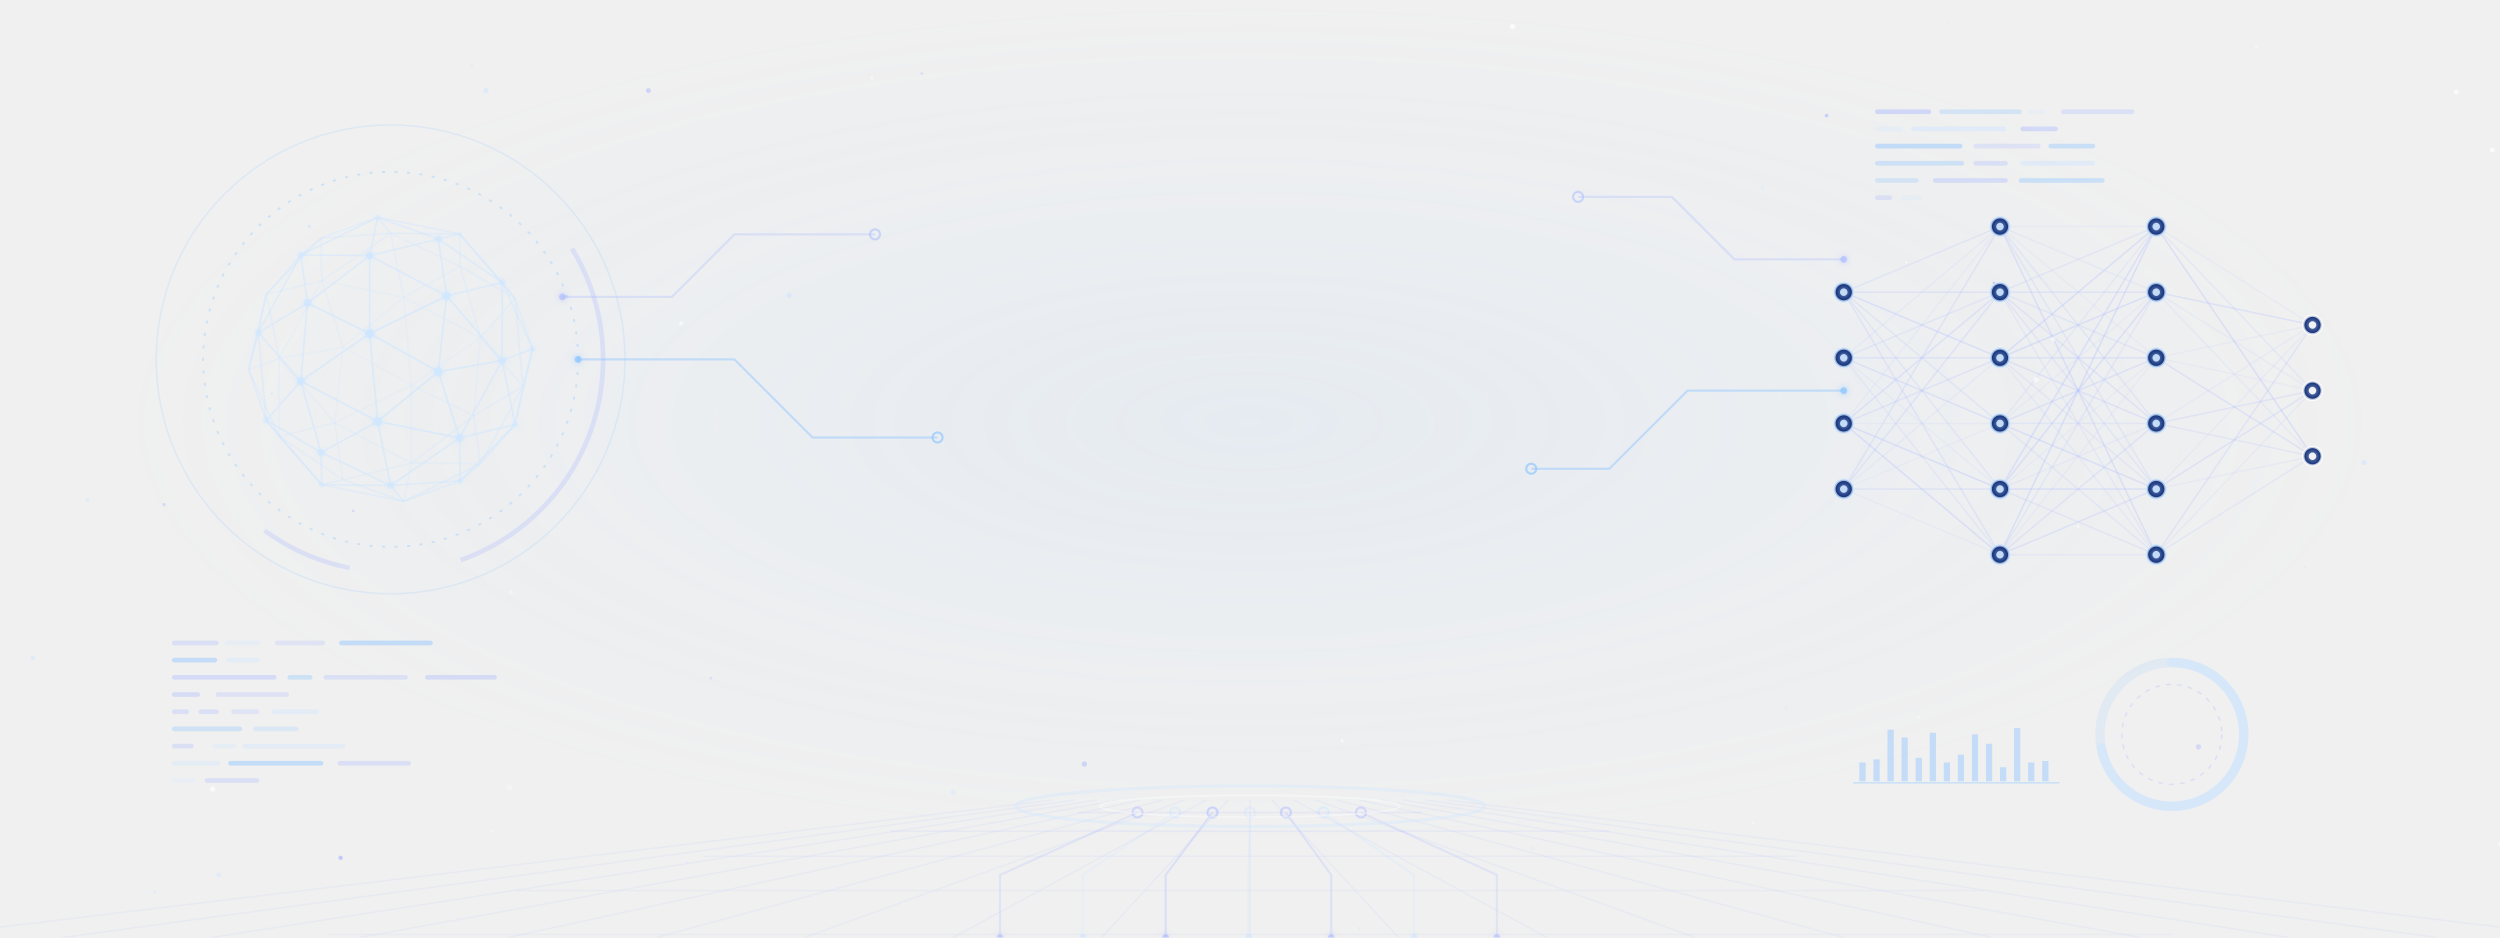
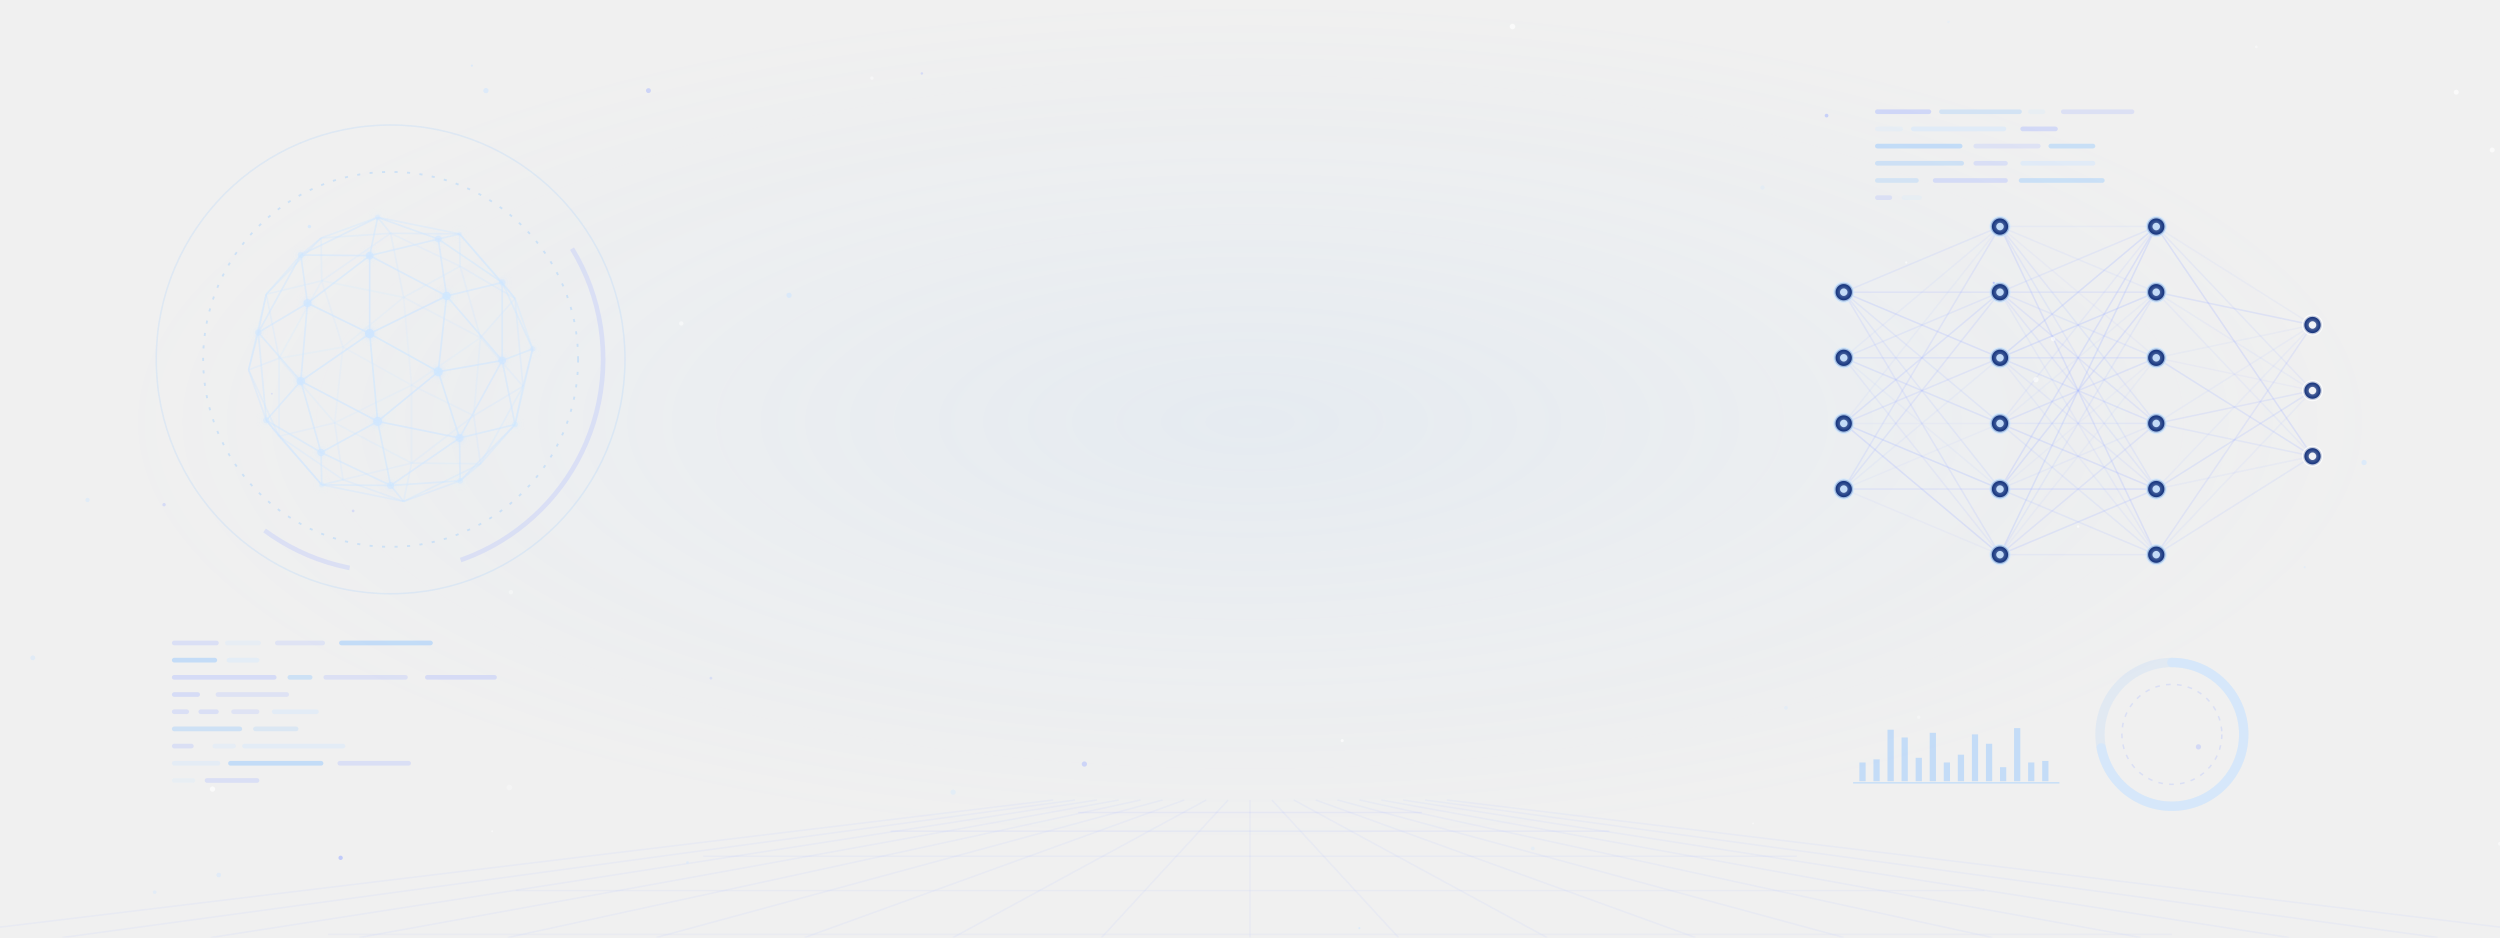
<svg xmlns="http://www.w3.org/2000/svg" viewBox="0 0 1600 600" preserveAspectRatio="xMidYMid slice">
  <defs>
    <filter id="glow" x="-200%" y="-200%" width="500%" height="500%">
      <feGaussianBlur stdDeviation="2.2" result="b" />
      <feMerge>
        <feMergeNode in="b" />
        <feMergeNode in="SourceGraphic" />
      </feMerge>
    </filter>
    <radialGradient id="halo" cx="50%" cy="45%" r="45%">
      <stop offset="0" stop-color="#8ec5ff" stop-opacity=".10" />
      <stop offset="1" stop-color="#8ec5ff" stop-opacity="0" />
    </radialGradient>
  </defs>
  <rect width="1600" height="600" fill="url(#halo)" />
  <line x1="219.5" y1="307.0" x2="258.3" y2="320.9" stroke="#cfe6ff" stroke-opacity="0.34" stroke-width="1.1" />
  <line x1="307.5" y1="216.1" x2="334.7" y2="247.2" stroke="#cfe6ff" stroke-opacity="0.28" stroke-width="1.1" />
  <line x1="205.5" y1="289.6" x2="241.7" y2="269.7" stroke="#cfe6ff" stroke-opacity="0.57" stroke-width="1.1" />
  <line x1="258.3" y1="320.9" x2="307.5" y2="296.8" stroke="#cfe6ff" stroke-opacity="0.36" stroke-width="1.1" />
  <line x1="294.5" y1="170.4" x2="307.5" y2="216.1" stroke="#cfe6ff" stroke-opacity="0.25" stroke-width="1.1" />
  <line x1="294.5" y1="307.7" x2="294.1" y2="280.3" stroke="#cfe6ff" stroke-opacity="0.51" stroke-width="1.1" />
  <line x1="294.1" y1="280.3" x2="329.6" y2="271.7" stroke="#cfe6ff" stroke-opacity="0.51" stroke-width="1.1" />
  <line x1="303.2" y1="266.0" x2="263.4" y2="246.5" stroke="#cfe6ff" stroke-opacity="0.22" stroke-width="1.1" />
  <line x1="219.5" y1="307.0" x2="178.6" y2="279.2" stroke="#cfe6ff" stroke-opacity="0.32" stroke-width="1.1" />
  <line x1="205.9" y1="310.3" x2="178.6" y2="279.2" stroke="#cfe6ff" stroke-opacity="0.38" stroke-width="1.1" />
  <line x1="236.6" y1="163.6" x2="241.7" y2="139.1" stroke="#cfe6ff" stroke-opacity="0.49" stroke-width="1.1" />
  <line x1="219.5" y1="307.0" x2="214.2" y2="270.6" stroke="#cfe6ff" stroke-opacity="0.27" stroke-width="1.1" />
  <line x1="241.7" y1="269.7" x2="294.1" y2="280.3" stroke="#cfe6ff" stroke-opacity="0.58" stroke-width="1.1" />
  <line x1="205.5" y1="289.6" x2="250.0" y2="310.7" stroke="#cfe6ff" stroke-opacity="0.53" stroke-width="1.1" />
  <line x1="159.1" y1="236.7" x2="170.4" y2="269.0" stroke="#cfe6ff" stroke-opacity="0.42" stroke-width="1.1" />
  <line x1="294.5" y1="307.7" x2="258.3" y2="320.9" stroke="#cfe6ff" stroke-opacity="0.42" stroke-width="1.1" />
  <line x1="294.1" y1="280.3" x2="250.0" y2="310.7" stroke="#cfe6ff" stroke-opacity="0.54" stroke-width="1.1" />
  <line x1="159.1" y1="236.7" x2="178.6" y2="229.3" stroke="#cfe6ff" stroke-opacity="0.32" stroke-width="1.1" />
  <line x1="303.2" y1="266.0" x2="334.7" y2="247.2" stroke="#cfe6ff" stroke-opacity="0.29" stroke-width="1.1" />
  <line x1="307.5" y1="296.8" x2="334.7" y2="247.2" stroke="#cfe6ff" stroke-opacity="0.33" stroke-width="1.1" />
  <line x1="192.5" y1="243.9" x2="170.4" y2="269.0" stroke="#cfe6ff" stroke-opacity="0.52" stroke-width="1.1" />
  <line x1="258.3" y1="190.3" x2="263.4" y2="246.5" stroke="#cfe6ff" stroke-opacity="0.19" stroke-width="1.1" />
  <line x1="280.5" y1="237.9" x2="241.7" y2="269.7" stroke="#cfe6ff" stroke-opacity="0.61" stroke-width="1.1" />
  <line x1="280.5" y1="153.0" x2="285.8" y2="189.4" stroke="#cfe6ff" stroke-opacity="0.54" stroke-width="1.1" />
  <line x1="280.5" y1="153.0" x2="294.1" y2="149.7" stroke="#cfe6ff" stroke-opacity="0.44" stroke-width="1.1" />
  <line x1="250.0" y1="310.7" x2="258.3" y2="320.9" stroke="#cfe6ff" stroke-opacity="0.45" stroke-width="1.1" />
  <line x1="205.5" y1="152.3" x2="192.5" y2="163.2" stroke="#cfe6ff" stroke-opacity="0.41" stroke-width="1.1" />
  <line x1="205.5" y1="152.3" x2="250.0" y2="149.3" stroke="#cfe6ff" stroke-opacity="0.33" stroke-width="1.1" />
  <line x1="192.5" y1="243.9" x2="236.6" y2="213.5" stroke="#cfe6ff" stroke-opacity="0.60" stroke-width="1.1" />
  <line x1="321.4" y1="230.7" x2="329.6" y2="271.7" stroke="#cfe6ff" stroke-opacity="0.50" stroke-width="1.1" />
  <line x1="280.5" y1="237.9" x2="285.8" y2="189.4" stroke="#cfe6ff" stroke-opacity="0.60" stroke-width="1.1" />
  <line x1="236.6" y1="213.5" x2="241.7" y2="269.7" stroke="#cfe6ff" stroke-opacity="0.62" stroke-width="1.1" />
  <line x1="214.2" y1="270.6" x2="263.4" y2="246.5" stroke="#cfe6ff" stroke-opacity="0.20" stroke-width="1.1" />
  <line x1="294.5" y1="307.7" x2="307.5" y2="296.8" stroke="#cfe6ff" stroke-opacity="0.40" stroke-width="1.1" />
  <line x1="219.5" y1="222.1" x2="178.6" y2="229.3" stroke="#cfe6ff" stroke-opacity="0.23" stroke-width="1.1" />
  <line x1="321.4" y1="230.7" x2="285.8" y2="189.4" stroke="#cfe6ff" stroke-opacity="0.57" stroke-width="1.1" />
  <line x1="165.3" y1="212.8" x2="192.5" y2="163.2" stroke="#cfe6ff" stroke-opacity="0.48" stroke-width="1.1" />
  <line x1="219.5" y1="222.1" x2="258.3" y2="190.3" stroke="#cfe6ff" stroke-opacity="0.20" stroke-width="1.1" />
  <line x1="178.6" y1="279.2" x2="170.4" y2="269.0" stroke="#cfe6ff" stroke-opacity="0.40" stroke-width="1.1" />
  <line x1="178.6" y1="279.2" x2="178.6" y2="229.3" stroke="#cfe6ff" stroke-opacity="0.30" stroke-width="1.1" />
  <line x1="159.1" y1="236.7" x2="170.4" y2="188.3" stroke="#cfe6ff" stroke-opacity="0.37" stroke-width="1.1" />
  <line x1="294.5" y1="307.7" x2="329.6" y2="271.7" stroke="#cfe6ff" stroke-opacity="0.45" stroke-width="1.1" />
  <line x1="236.6" y1="163.6" x2="285.8" y2="189.4" stroke="#cfe6ff" stroke-opacity="0.57" stroke-width="1.1" />
  <line x1="285.8" y1="189.4" x2="321.4" y2="180.8" stroke="#cfe6ff" stroke-opacity="0.53" stroke-width="1.1" />
  <line x1="329.6" y1="191.0" x2="334.7" y2="247.2" stroke="#cfe6ff" stroke-opacity="0.34" stroke-width="1.1" />
  <line x1="170.4" y1="269.0" x2="165.3" y2="212.8" stroke="#cfe6ff" stroke-opacity="0.47" stroke-width="1.1" />
  <line x1="263.4" y1="296.4" x2="263.4" y2="246.5" stroke="#cfe6ff" stroke-opacity="0.22" stroke-width="1.1" />
  <line x1="159.1" y1="236.7" x2="178.6" y2="279.2" stroke="#cfe6ff" stroke-opacity="0.35" stroke-width="1.1" />
  <line x1="294.5" y1="307.7" x2="250.0" y2="310.7" stroke="#cfe6ff" stroke-opacity="0.48" stroke-width="1.1" />
  <line x1="205.5" y1="289.6" x2="205.9" y2="310.3" stroke="#cfe6ff" stroke-opacity="0.48" stroke-width="1.1" />
  <line x1="250.0" y1="149.3" x2="258.3" y2="190.3" stroke="#cfe6ff" stroke-opacity="0.25" stroke-width="1.1" />
  <line x1="307.5" y1="296.8" x2="263.4" y2="296.4" stroke="#cfe6ff" stroke-opacity="0.30" stroke-width="1.1" />
  <line x1="303.2" y1="266.0" x2="263.4" y2="296.4" stroke="#cfe6ff" stroke-opacity="0.25" stroke-width="1.1" />
  <line x1="192.5" y1="163.2" x2="241.7" y2="139.1" stroke="#cfe6ff" stroke-opacity="0.45" stroke-width="1.1" />
  <line x1="196.8" y1="194.0" x2="192.5" y2="163.2" stroke="#cfe6ff" stroke-opacity="0.52" stroke-width="1.1" />
  <line x1="303.2" y1="266.0" x2="307.5" y2="216.1" stroke="#cfe6ff" stroke-opacity="0.24" stroke-width="1.1" />
  <line x1="329.6" y1="191.0" x2="294.1" y2="149.7" stroke="#cfe6ff" stroke-opacity="0.36" stroke-width="1.1" />
  <line x1="170.4" y1="188.3" x2="192.5" y2="163.2" stroke="#cfe6ff" stroke-opacity="0.41" stroke-width="1.1" />
  <line x1="241.7" y1="269.7" x2="250.0" y2="310.7" stroke="#cfe6ff" stroke-opacity="0.56" stroke-width="1.1" />
  <line x1="280.5" y1="237.9" x2="236.6" y2="213.5" stroke="#cfe6ff" stroke-opacity="0.62" stroke-width="1.1" />
  <line x1="280.5" y1="153.0" x2="236.6" y2="163.6" stroke="#cfe6ff" stroke-opacity="0.53" stroke-width="1.1" />
  <line x1="258.3" y1="320.9" x2="205.9" y2="310.3" stroke="#cfe6ff" stroke-opacity="0.40" stroke-width="1.1" />
  <line x1="280.5" y1="153.0" x2="321.4" y2="180.8" stroke="#cfe6ff" stroke-opacity="0.49" stroke-width="1.1" />
  <line x1="159.1" y1="236.7" x2="165.3" y2="212.8" stroke="#cfe6ff" stroke-opacity="0.43" stroke-width="1.1" />
  <line x1="340.9" y1="223.3" x2="329.6" y2="271.7" stroke="#cfe6ff" stroke-opacity="0.44" stroke-width="1.1" />
  <line x1="205.5" y1="289.6" x2="170.4" y2="269.0" stroke="#cfe6ff" stroke-opacity="0.50" stroke-width="1.1" />
  <line x1="340.9" y1="223.3" x2="329.6" y2="191.0" stroke="#cfe6ff" stroke-opacity="0.39" stroke-width="1.1" />
  <line x1="205.5" y1="152.3" x2="170.4" y2="188.3" stroke="#cfe6ff" stroke-opacity="0.36" stroke-width="1.1" />
  <line x1="340.9" y1="223.3" x2="334.7" y2="247.2" stroke="#cfe6ff" stroke-opacity="0.38" stroke-width="1.1" />
  <line x1="205.5" y1="152.3" x2="241.7" y2="139.1" stroke="#cfe6ff" stroke-opacity="0.39" stroke-width="1.1" />
  <line x1="170.4" y1="188.3" x2="178.6" y2="229.3" stroke="#cfe6ff" stroke-opacity="0.31" stroke-width="1.1" />
  <line x1="192.5" y1="243.9" x2="165.3" y2="212.8" stroke="#cfe6ff" stroke-opacity="0.53" stroke-width="1.1" />
  <line x1="258.3" y1="190.3" x2="307.5" y2="216.1" stroke="#cfe6ff" stroke-opacity="0.22" stroke-width="1.1" />
  <line x1="178.6" y1="229.3" x2="205.9" y2="179.7" stroke="#cfe6ff" stroke-opacity="0.26" stroke-width="1.1" />
  <line x1="329.6" y1="271.7" x2="307.5" y2="296.8" stroke="#cfe6ff" stroke-opacity="0.40" stroke-width="1.1" />
  <line x1="280.5" y1="153.0" x2="241.7" y2="139.1" stroke="#cfe6ff" stroke-opacity="0.47" stroke-width="1.1" />
  <line x1="294.1" y1="149.7" x2="250.0" y2="149.3" stroke="#cfe6ff" stroke-opacity="0.34" stroke-width="1.1" />
  <line x1="196.8" y1="194.0" x2="236.6" y2="213.5" stroke="#cfe6ff" stroke-opacity="0.59" stroke-width="1.1" />
  <line x1="214.2" y1="270.6" x2="178.6" y2="229.3" stroke="#cfe6ff" stroke-opacity="0.24" stroke-width="1.1" />
  <line x1="236.6" y1="213.5" x2="285.8" y2="189.4" stroke="#cfe6ff" stroke-opacity="0.61" stroke-width="1.1" />
  <line x1="294.1" y1="280.3" x2="321.4" y2="230.7" stroke="#cfe6ff" stroke-opacity="0.55" stroke-width="1.1" />
  <line x1="205.5" y1="152.3" x2="205.9" y2="179.7" stroke="#cfe6ff" stroke-opacity="0.30" stroke-width="1.1" />
  <line x1="219.5" y1="307.0" x2="205.9" y2="310.3" stroke="#cfe6ff" stroke-opacity="0.37" stroke-width="1.1" />
  <line x1="192.5" y1="243.9" x2="241.7" y2="269.7" stroke="#cfe6ff" stroke-opacity="0.59" stroke-width="1.1" />
  <line x1="219.5" y1="222.1" x2="214.2" y2="270.6" stroke="#cfe6ff" stroke-opacity="0.21" stroke-width="1.1" />
  <line x1="165.3" y1="212.8" x2="170.4" y2="188.3" stroke="#cfe6ff" stroke-opacity="0.42" stroke-width="1.1" />
  <line x1="219.5" y1="222.1" x2="205.9" y2="179.7" stroke="#cfe6ff" stroke-opacity="0.22" stroke-width="1.1" />
  <line x1="294.5" y1="170.4" x2="329.6" y2="191.0" stroke="#cfe6ff" stroke-opacity="0.31" stroke-width="1.1" />
  <line x1="258.3" y1="320.9" x2="263.4" y2="296.4" stroke="#cfe6ff" stroke-opacity="0.32" stroke-width="1.1" />
  <line x1="178.6" y1="279.2" x2="214.2" y2="270.6" stroke="#cfe6ff" stroke-opacity="0.28" stroke-width="1.1" />
  <line x1="214.2" y1="270.6" x2="263.4" y2="296.4" stroke="#cfe6ff" stroke-opacity="0.24" stroke-width="1.1" />
  <line x1="196.8" y1="194.0" x2="236.6" y2="163.6" stroke="#cfe6ff" stroke-opacity="0.56" stroke-width="1.1" />
  <line x1="236.6" y1="163.6" x2="192.5" y2="163.2" stroke="#cfe6ff" stroke-opacity="0.51" stroke-width="1.1" />
  <line x1="329.6" y1="191.0" x2="307.5" y2="216.1" stroke="#cfe6ff" stroke-opacity="0.29" stroke-width="1.1" />
  <line x1="205.9" y1="310.3" x2="170.4" y2="269.0" stroke="#cfe6ff" stroke-opacity="0.45" stroke-width="1.1" />
  <line x1="241.7" y1="139.1" x2="250.0" y2="149.3" stroke="#cfe6ff" stroke-opacity="0.36" stroke-width="1.1" />
  <line x1="219.5" y1="222.1" x2="263.4" y2="246.5" stroke="#cfe6ff" stroke-opacity="0.19" stroke-width="1.1" />
  <line x1="280.5" y1="237.9" x2="321.4" y2="230.7" stroke="#cfe6ff" stroke-opacity="0.58" stroke-width="1.1" />
  <line x1="250.0" y1="149.3" x2="205.9" y2="179.7" stroke="#cfe6ff" stroke-opacity="0.27" stroke-width="1.1" />
  <line x1="294.5" y1="170.4" x2="294.1" y2="149.7" stroke="#cfe6ff" stroke-opacity="0.33" stroke-width="1.1" />
  <line x1="303.2" y1="266.0" x2="307.5" y2="296.8" stroke="#cfe6ff" stroke-opacity="0.29" stroke-width="1.1" />
  <line x1="329.6" y1="191.0" x2="321.4" y2="180.8" stroke="#cfe6ff" stroke-opacity="0.41" stroke-width="1.1" />
  <line x1="219.5" y1="307.0" x2="263.4" y2="296.4" stroke="#cfe6ff" stroke-opacity="0.28" stroke-width="1.1" />
  <line x1="280.5" y1="237.9" x2="294.1" y2="280.3" stroke="#cfe6ff" stroke-opacity="0.59" stroke-width="1.1" />
  <line x1="340.9" y1="223.3" x2="321.4" y2="230.7" stroke="#cfe6ff" stroke-opacity="0.49" stroke-width="1.1" />
  <line x1="294.5" y1="170.4" x2="250.0" y2="149.3" stroke="#cfe6ff" stroke-opacity="0.28" stroke-width="1.1" />
  <line x1="205.9" y1="179.7" x2="258.3" y2="190.3" stroke="#cfe6ff" stroke-opacity="0.23" stroke-width="1.1" />
  <line x1="250.0" y1="310.7" x2="205.9" y2="310.3" stroke="#cfe6ff" stroke-opacity="0.47" stroke-width="1.1" />
  <line x1="321.4" y1="180.8" x2="294.1" y2="149.7" stroke="#cfe6ff" stroke-opacity="0.43" stroke-width="1.1" />
  <line x1="170.4" y1="188.3" x2="205.9" y2="179.7" stroke="#cfe6ff" stroke-opacity="0.30" stroke-width="1.1" />
  <line x1="263.4" y1="246.5" x2="307.5" y2="216.1" stroke="#cfe6ff" stroke-opacity="0.21" stroke-width="1.1" />
  <line x1="294.1" y1="149.7" x2="241.7" y2="139.1" stroke="#cfe6ff" stroke-opacity="0.41" stroke-width="1.1" />
  <line x1="321.4" y1="230.7" x2="321.4" y2="180.8" stroke="#cfe6ff" stroke-opacity="0.51" stroke-width="1.1" />
  <line x1="205.5" y1="289.6" x2="192.5" y2="243.9" stroke="#cfe6ff" stroke-opacity="0.56" stroke-width="1.1" />
  <line x1="196.8" y1="194.0" x2="192.5" y2="243.9" stroke="#cfe6ff" stroke-opacity="0.57" stroke-width="1.1" />
  <line x1="329.6" y1="271.7" x2="334.7" y2="247.2" stroke="#cfe6ff" stroke-opacity="0.39" stroke-width="1.1" />
  <line x1="196.8" y1="194.0" x2="165.3" y2="212.8" stroke="#cfe6ff" stroke-opacity="0.52" stroke-width="1.1" />
  <line x1="294.5" y1="170.4" x2="258.3" y2="190.3" stroke="#cfe6ff" stroke-opacity="0.24" stroke-width="1.1" />
  <line x1="340.9" y1="223.3" x2="321.4" y2="180.8" stroke="#cfe6ff" stroke-opacity="0.46" stroke-width="1.1" />
  <line x1="236.6" y1="213.5" x2="236.6" y2="163.6" stroke="#cfe6ff" stroke-opacity="0.59" stroke-width="1.1" />
  <circle cx="205.5" cy="289.6" r="2.4" fill="#cfe6ff" fill-opacity="0.64" filter="url(#glow)" />
  <circle cx="294.5" cy="307.7" r="1.9" fill="#cfe6ff" fill-opacity="0.46" filter="url(#glow)" />
  <circle cx="280.5" cy="153.0" r="2.2" fill="#cfe6ff" fill-opacity="0.57" filter="url(#glow)" />
  <circle cx="280.5" cy="237.9" r="2.9" fill="#cfe6ff" fill-opacity="0.82" filter="url(#glow)" />
  <circle cx="340.9" cy="223.3" r="1.8" fill="#cfe6ff" fill-opacity="0.42" filter="url(#glow)" />
  <circle cx="196.8" cy="194.0" r="2.6" fill="#cfe6ff" fill-opacity="0.71" filter="url(#glow)" />
  <circle cx="192.5" cy="243.9" r="2.7" fill="#cfe6ff" fill-opacity="0.73" filter="url(#glow)" />
  <circle cx="236.6" cy="213.5" r="3.0" fill="#cfe6ff" fill-opacity="0.84" filter="url(#glow)" />
  <circle cx="241.7" cy="269.7" r="2.9" fill="#cfe6ff" fill-opacity="0.80" filter="url(#glow)" />
  <circle cx="294.1" cy="280.3" r="2.6" fill="#cfe6ff" fill-opacity="0.69" filter="url(#glow)" />
  <circle cx="250.0" cy="310.7" r="2.3" fill="#cfe6ff" fill-opacity="0.59" filter="url(#glow)" />
  <circle cx="205.9" cy="310.3" r="1.7" fill="#cfe6ff" fill-opacity="0.39" filter="url(#glow)" />
  <circle cx="170.4" cy="269.0" r="2.0" fill="#cfe6ff" fill-opacity="0.48" filter="url(#glow)" />
  <circle cx="165.3" cy="212.8" r="2.1" fill="#cfe6ff" fill-opacity="0.52" filter="url(#glow)" />
  <circle cx="321.4" cy="230.7" r="2.5" fill="#cfe6ff" fill-opacity="0.67" filter="url(#glow)" />
  <circle cx="329.6" cy="271.7" r="1.9" fill="#cfe6ff" fill-opacity="0.46" filter="url(#glow)" />
  <circle cx="236.6" cy="163.6" r="2.5" fill="#cfe6ff" fill-opacity="0.69" filter="url(#glow)" />
  <circle cx="285.8" cy="189.4" r="2.7" fill="#cfe6ff" fill-opacity="0.75" filter="url(#glow)" />
  <circle cx="192.5" cy="163.2" r="2.0" fill="#cfe6ff" fill-opacity="0.49" filter="url(#glow)" />
  <circle cx="321.4" cy="180.8" r="2.1" fill="#cfe6ff" fill-opacity="0.52" filter="url(#glow)" />
  <circle cx="294.1" cy="149.7" r="1.5" fill="#cfe6ff" fill-opacity="0.31" filter="url(#glow)" />
  <circle cx="241.7" cy="139.1" r="1.8" fill="#cfe6ff" fill-opacity="0.41" filter="url(#glow)" />
  <circle cx="250" cy="230" r="120" fill="none" stroke="#8ec5ff" stroke-opacity=".35" stroke-width="1.2" stroke-dasharray="2 6" />
  <circle cx="250" cy="230" r="136" fill="none" stroke="#a9b8ff" stroke-opacity=".28" stroke-width="3" stroke-dasharray="168 72 60 480" />
  <circle cx="250" cy="230" r="150" fill="none" stroke="#8ec5ff" stroke-opacity=".18" stroke-width="1" />
  <line x1="1180" y1="187" x2="1280" y2="145" stroke="#a9b8ff" stroke-opacity="0.18" stroke-width="1" />
  <line x1="1180" y1="187" x2="1280" y2="187" stroke="#a9b8ff" stroke-opacity="0.20" stroke-width="1" />
  <line x1="1180" y1="187" x2="1280" y2="229" stroke="#a9b8ff" stroke-opacity="0.28" stroke-width="1" />
  <line x1="1180" y1="187" x2="1280" y2="271" stroke="#a9b8ff" stroke-opacity="0.18" stroke-width="1" />
  <line x1="1180" y1="187" x2="1280" y2="313" stroke="#a9b8ff" stroke-opacity="0.19" stroke-width="1" />
  <line x1="1180" y1="187" x2="1280" y2="355" stroke="#a9b8ff" stroke-opacity="0.21" stroke-width="1" />
  <line x1="1180" y1="229" x2="1280" y2="145" stroke="#a9b8ff" stroke-opacity="0.12" stroke-width="1" />
  <line x1="1180" y1="229" x2="1280" y2="187" stroke="#a9b8ff" stroke-opacity="0.19" stroke-width="1" />
  <line x1="1180" y1="229" x2="1280" y2="229" stroke="#a9b8ff" stroke-opacity="0.22" stroke-width="1" />
  <line x1="1180" y1="229" x2="1280" y2="271" stroke="#a9b8ff" stroke-opacity="0.25" stroke-width="1" />
  <line x1="1180" y1="229" x2="1280" y2="313" stroke="#a9b8ff" stroke-opacity="0.10" stroke-width="1" />
  <line x1="1180" y1="229" x2="1280" y2="355" stroke="#a9b8ff" stroke-opacity="0.15" stroke-width="1" />
  <line x1="1180" y1="271" x2="1280" y2="145" stroke="#a9b8ff" stroke-opacity="0.10" stroke-width="1" />
  <line x1="1180" y1="271" x2="1280" y2="187" stroke="#a9b8ff" stroke-opacity="0.26" stroke-width="1" />
  <line x1="1180" y1="271" x2="1280" y2="229" stroke="#a9b8ff" stroke-opacity="0.23" stroke-width="1" />
  <line x1="1180" y1="271" x2="1280" y2="271" stroke="#a9b8ff" stroke-opacity="0.09" stroke-width="1" />
  <line x1="1180" y1="271" x2="1280" y2="313" stroke="#a9b8ff" stroke-opacity="0.30" stroke-width="1" />
  <line x1="1180" y1="271" x2="1280" y2="355" stroke="#a9b8ff" stroke-opacity="0.29" stroke-width="1" />
  <line x1="1180" y1="313" x2="1280" y2="145" stroke="#a9b8ff" stroke-opacity="0.22" stroke-width="1" />
  <line x1="1180" y1="313" x2="1280" y2="187" stroke="#a9b8ff" stroke-opacity="0.22" stroke-width="1" />
  <line x1="1180" y1="313" x2="1280" y2="229" stroke="#a9b8ff" stroke-opacity="0.11" stroke-width="1" />
  <line x1="1180" y1="313" x2="1280" y2="271" stroke="#a9b8ff" stroke-opacity="0.08" stroke-width="1" />
  <line x1="1180" y1="313" x2="1280" y2="313" stroke="#a9b8ff" stroke-opacity="0.20" stroke-width="1" />
  <line x1="1180" y1="313" x2="1280" y2="355" stroke="#a9b8ff" stroke-opacity="0.09" stroke-width="1" />
  <line x1="1280" y1="145" x2="1380" y2="145" stroke="#a9b8ff" stroke-opacity="0.12" stroke-width="1" />
  <line x1="1280" y1="145" x2="1380" y2="187" stroke="#a9b8ff" stroke-opacity="0.13" stroke-width="1" />
  <line x1="1280" y1="145" x2="1380" y2="229" stroke="#a9b8ff" stroke-opacity="0.09" stroke-width="1" />
  <line x1="1280" y1="145" x2="1380" y2="271" stroke="#a9b8ff" stroke-opacity="0.18" stroke-width="1" />
  <line x1="1280" y1="145" x2="1380" y2="313" stroke="#a9b8ff" stroke-opacity="0.18" stroke-width="1" />
  <line x1="1280" y1="145" x2="1380" y2="355" stroke="#a9b8ff" stroke-opacity="0.27" stroke-width="1" />
  <line x1="1280" y1="187" x2="1380" y2="145" stroke="#a9b8ff" stroke-opacity="0.19" stroke-width="1" />
  <line x1="1280" y1="187" x2="1380" y2="187" stroke="#a9b8ff" stroke-opacity="0.22" stroke-width="1" />
  <line x1="1280" y1="187" x2="1380" y2="229" stroke="#a9b8ff" stroke-opacity="0.19" stroke-width="1" />
  <line x1="1280" y1="187" x2="1380" y2="271" stroke="#a9b8ff" stroke-opacity="0.23" stroke-width="1" />
  <line x1="1280" y1="187" x2="1380" y2="313" stroke="#a9b8ff" stroke-opacity="0.18" stroke-width="1" />
  <line x1="1280" y1="187" x2="1380" y2="355" stroke="#a9b8ff" stroke-opacity="0.14" stroke-width="1" />
  <line x1="1280" y1="229" x2="1380" y2="145" stroke="#a9b8ff" stroke-opacity="0.30" stroke-width="1" />
  <line x1="1280" y1="229" x2="1380" y2="187" stroke="#a9b8ff" stroke-opacity="0.30" stroke-width="1" />
  <line x1="1280" y1="229" x2="1380" y2="229" stroke="#a9b8ff" stroke-opacity="0.26" stroke-width="1" />
  <line x1="1280" y1="229" x2="1380" y2="271" stroke="#a9b8ff" stroke-opacity="0.24" stroke-width="1" />
  <line x1="1280" y1="229" x2="1380" y2="313" stroke="#a9b8ff" stroke-opacity="0.15" stroke-width="1" />
  <line x1="1280" y1="229" x2="1380" y2="355" stroke="#a9b8ff" stroke-opacity="0.13" stroke-width="1" />
  <line x1="1280" y1="271" x2="1380" y2="145" stroke="#a9b8ff" stroke-opacity="0.14" stroke-width="1" />
  <line x1="1280" y1="271" x2="1380" y2="187" stroke="#a9b8ff" stroke-opacity="0.10" stroke-width="1" />
  <line x1="1280" y1="271" x2="1380" y2="229" stroke="#a9b8ff" stroke-opacity="0.25" stroke-width="1" />
  <line x1="1280" y1="271" x2="1380" y2="271" stroke="#a9b8ff" stroke-opacity="0.17" stroke-width="1" />
  <line x1="1280" y1="271" x2="1380" y2="313" stroke="#a9b8ff" stroke-opacity="0.27" stroke-width="1" />
  <line x1="1280" y1="271" x2="1380" y2="355" stroke="#a9b8ff" stroke-opacity="0.17" stroke-width="1" />
  <line x1="1280" y1="313" x2="1380" y2="145" stroke="#a9b8ff" stroke-opacity="0.29" stroke-width="1" />
  <line x1="1280" y1="313" x2="1380" y2="187" stroke="#a9b8ff" stroke-opacity="0.27" stroke-width="1" />
  <line x1="1280" y1="313" x2="1380" y2="229" stroke="#a9b8ff" stroke-opacity="0.08" stroke-width="1" />
  <line x1="1280" y1="313" x2="1380" y2="271" stroke="#a9b8ff" stroke-opacity="0.13" stroke-width="1" />
  <line x1="1280" y1="313" x2="1380" y2="313" stroke="#a9b8ff" stroke-opacity="0.28" stroke-width="1" />
  <line x1="1280" y1="313" x2="1380" y2="355" stroke="#a9b8ff" stroke-opacity="0.18" stroke-width="1" />
  <line x1="1280" y1="355" x2="1380" y2="145" stroke="#a9b8ff" stroke-opacity="0.30" stroke-width="1" />
  <line x1="1280" y1="355" x2="1380" y2="187" stroke="#a9b8ff" stroke-opacity="0.17" stroke-width="1" />
  <line x1="1280" y1="355" x2="1380" y2="229" stroke="#a9b8ff" stroke-opacity="0.10" stroke-width="1" />
  <line x1="1280" y1="355" x2="1380" y2="271" stroke="#a9b8ff" stroke-opacity="0.22" stroke-width="1" />
  <line x1="1280" y1="355" x2="1380" y2="313" stroke="#a9b8ff" stroke-opacity="0.25" stroke-width="1" />
  <line x1="1280" y1="355" x2="1380" y2="355" stroke="#a9b8ff" stroke-opacity="0.14" stroke-width="1" />
  <line x1="1380" y1="145" x2="1480" y2="208" stroke="#a9b8ff" stroke-opacity="0.10" stroke-width="1" />
  <line x1="1380" y1="145" x2="1480" y2="250" stroke="#a9b8ff" stroke-opacity="0.15" stroke-width="1" />
  <line x1="1380" y1="145" x2="1480" y2="292" stroke="#a9b8ff" stroke-opacity="0.29" stroke-width="1" />
  <line x1="1380" y1="187" x2="1480" y2="208" stroke="#a9b8ff" stroke-opacity="0.25" stroke-width="1" />
  <line x1="1380" y1="187" x2="1480" y2="250" stroke="#a9b8ff" stroke-opacity="0.11" stroke-width="1" />
  <line x1="1380" y1="187" x2="1480" y2="292" stroke="#a9b8ff" stroke-opacity="0.13" stroke-width="1" />
  <line x1="1380" y1="229" x2="1480" y2="208" stroke="#a9b8ff" stroke-opacity="0.10" stroke-width="1" />
  <line x1="1380" y1="229" x2="1480" y2="250" stroke="#a9b8ff" stroke-opacity="0.09" stroke-width="1" />
  <line x1="1380" y1="229" x2="1480" y2="292" stroke="#a9b8ff" stroke-opacity="0.26" stroke-width="1" />
  <line x1="1380" y1="271" x2="1480" y2="208" stroke="#a9b8ff" stroke-opacity="0.12" stroke-width="1" />
  <line x1="1380" y1="271" x2="1480" y2="250" stroke="#a9b8ff" stroke-opacity="0.20" stroke-width="1" />
  <line x1="1380" y1="271" x2="1480" y2="292" stroke="#a9b8ff" stroke-opacity="0.18" stroke-width="1" />
  <line x1="1380" y1="313" x2="1480" y2="208" stroke="#a9b8ff" stroke-opacity="0.12" stroke-width="1" />
  <line x1="1380" y1="313" x2="1480" y2="250" stroke="#a9b8ff" stroke-opacity="0.24" stroke-width="1" />
  <line x1="1380" y1="313" x2="1480" y2="292" stroke="#a9b8ff" stroke-opacity="0.11" stroke-width="1" />
  <line x1="1380" y1="355" x2="1480" y2="208" stroke="#a9b8ff" stroke-opacity="0.22" stroke-width="1" />
  <line x1="1380" y1="355" x2="1480" y2="250" stroke="#a9b8ff" stroke-opacity="0.11" stroke-width="1" />
  <line x1="1380" y1="355" x2="1480" y2="292" stroke="#a9b8ff" stroke-opacity="0.17" stroke-width="1" />
  <circle cx="1180" cy="187" r="6" fill="#0f2d78" stroke="#cfe6ff" stroke-opacity=".75" stroke-width="1.6" />
  <circle cx="1180" cy="187" r="2.4" fill="#cfe6ff" fill-opacity=".9" filter="url(#glow)" />
  <circle cx="1180" cy="229" r="6" fill="#0f2d78" stroke="#cfe6ff" stroke-opacity=".75" stroke-width="1.6" />
  <circle cx="1180" cy="229" r="2.4" fill="#cfe6ff" fill-opacity=".9" filter="url(#glow)" />
  <circle cx="1180" cy="271" r="6" fill="#0f2d78" stroke="#cfe6ff" stroke-opacity=".75" stroke-width="1.6" />
  <circle cx="1180" cy="271" r="2.4" fill="#cfe6ff" fill-opacity=".9" filter="url(#glow)" />
  <circle cx="1180" cy="313" r="6" fill="#0f2d78" stroke="#cfe6ff" stroke-opacity=".75" stroke-width="1.6" />
  <circle cx="1180" cy="313" r="2.4" fill="#cfe6ff" fill-opacity=".9" filter="url(#glow)" />
  <circle cx="1280" cy="145" r="6" fill="#0f2d78" stroke="#cfe6ff" stroke-opacity=".75" stroke-width="1.6" />
  <circle cx="1280" cy="145" r="2.4" fill="#cfe6ff" fill-opacity=".9" filter="url(#glow)" />
  <circle cx="1280" cy="187" r="6" fill="#0f2d78" stroke="#cfe6ff" stroke-opacity=".75" stroke-width="1.6" />
  <circle cx="1280" cy="187" r="2.4" fill="#cfe6ff" fill-opacity=".9" filter="url(#glow)" />
  <circle cx="1280" cy="229" r="6" fill="#0f2d78" stroke="#cfe6ff" stroke-opacity=".75" stroke-width="1.6" />
  <circle cx="1280" cy="229" r="2.4" fill="#cfe6ff" fill-opacity=".9" filter="url(#glow)" />
  <circle cx="1280" cy="271" r="6" fill="#0f2d78" stroke="#cfe6ff" stroke-opacity=".75" stroke-width="1.6" />
  <circle cx="1280" cy="271" r="2.4" fill="#cfe6ff" fill-opacity=".9" filter="url(#glow)" />
  <circle cx="1280" cy="313" r="6" fill="#0f2d78" stroke="#cfe6ff" stroke-opacity=".75" stroke-width="1.6" />
  <circle cx="1280" cy="313" r="2.4" fill="#cfe6ff" fill-opacity=".9" filter="url(#glow)" />
  <circle cx="1280" cy="355" r="6" fill="#0f2d78" stroke="#cfe6ff" stroke-opacity=".75" stroke-width="1.6" />
  <circle cx="1280" cy="355" r="2.4" fill="#cfe6ff" fill-opacity=".9" filter="url(#glow)" />
  <circle cx="1380" cy="145" r="6" fill="#0f2d78" stroke="#cfe6ff" stroke-opacity=".75" stroke-width="1.6" />
  <circle cx="1380" cy="145" r="2.4" fill="#cfe6ff" fill-opacity=".9" filter="url(#glow)" />
  <circle cx="1380" cy="187" r="6" fill="#0f2d78" stroke="#cfe6ff" stroke-opacity=".75" stroke-width="1.6" />
  <circle cx="1380" cy="187" r="2.4" fill="#cfe6ff" fill-opacity=".9" filter="url(#glow)" />
  <circle cx="1380" cy="229" r="6" fill="#0f2d78" stroke="#cfe6ff" stroke-opacity=".75" stroke-width="1.6" />
  <circle cx="1380" cy="229" r="2.4" fill="#cfe6ff" fill-opacity=".9" filter="url(#glow)" />
  <circle cx="1380" cy="271" r="6" fill="#0f2d78" stroke="#cfe6ff" stroke-opacity=".75" stroke-width="1.6" />
  <circle cx="1380" cy="271" r="2.4" fill="#cfe6ff" fill-opacity=".9" filter="url(#glow)" />
  <circle cx="1380" cy="313" r="6" fill="#0f2d78" stroke="#cfe6ff" stroke-opacity=".75" stroke-width="1.6" />
  <circle cx="1380" cy="313" r="2.4" fill="#cfe6ff" fill-opacity=".9" filter="url(#glow)" />
  <circle cx="1380" cy="355" r="6" fill="#0f2d78" stroke="#cfe6ff" stroke-opacity=".75" stroke-width="1.6" />
  <circle cx="1380" cy="355" r="2.4" fill="#cfe6ff" fill-opacity=".9" filter="url(#glow)" />
  <circle cx="1480" cy="208" r="6" fill="#0f2d78" stroke="#ffffff" stroke-opacity=".75" stroke-width="1.6" />
  <circle cx="1480" cy="208" r="2.4" fill="#ffffff" fill-opacity=".9" filter="url(#glow)" />
  <circle cx="1480" cy="250" r="6" fill="#0f2d78" stroke="#ffffff" stroke-opacity=".75" stroke-width="1.6" />
  <circle cx="1480" cy="250" r="2.4" fill="#ffffff" fill-opacity=".9" filter="url(#glow)" />
  <circle cx="1480" cy="292" r="6" fill="#0f2d78" stroke="#ffffff" stroke-opacity=".75" stroke-width="1.6" />
  <circle cx="1480" cy="292" r="2.4" fill="#ffffff" fill-opacity=".9" filter="url(#glow)" />
  <circle cx="1390" cy="470" r="46" fill="none" stroke="#8ec5ff" stroke-opacity=".15" stroke-width="6" />
  <circle cx="1390" cy="470" r="46" fill="none" stroke="#cfe6ff" stroke-opacity=".6" stroke-width="6" stroke-linecap="round" stroke-dasharray="208.1 289.0" transform="rotate(-90 1390 470)" />
  <circle cx="1390" cy="470" r="32" fill="none" stroke="#a9b8ff" stroke-opacity=".3" stroke-width="1" stroke-dasharray="3 4" />
  <rect x="1190" y="488" width="4" height="12" fill="#8ec5ff" fill-opacity=".45" />
  <rect x="1199" y="486" width="4" height="14" fill="#8ec5ff" fill-opacity=".45" />
  <rect x="1208" y="467" width="4" height="33" fill="#8ec5ff" fill-opacity=".45" />
  <rect x="1217" y="472" width="4" height="28" fill="#8ec5ff" fill-opacity=".45" />
  <rect x="1226" y="485" width="4" height="15" fill="#8ec5ff" fill-opacity=".45" />
  <rect x="1235" y="469" width="4" height="31" fill="#8ec5ff" fill-opacity=".45" />
  <rect x="1244" y="488" width="4" height="12" fill="#8ec5ff" fill-opacity=".45" />
  <rect x="1253" y="483" width="4" height="17" fill="#8ec5ff" fill-opacity=".45" />
  <rect x="1262" y="470" width="4" height="30" fill="#8ec5ff" fill-opacity=".45" />
  <rect x="1271" y="476" width="4" height="24" fill="#8ec5ff" fill-opacity=".45" />
  <rect x="1280" y="491" width="4" height="9" fill="#8ec5ff" fill-opacity=".45" />
  <rect x="1289" y="466" width="4" height="34" fill="#8ec5ff" fill-opacity=".45" />
  <rect x="1298" y="488" width="4" height="12" fill="#8ec5ff" fill-opacity=".45" />
  <rect x="1307" y="487" width="4" height="13" fill="#8ec5ff" fill-opacity=".45" />
  <line x1="1186" y1="501" x2="1318" y2="501" stroke="#8ec5ff" stroke-opacity=".4" />
  <rect x="110" y="410" width="30" height="3" rx="1.5" fill="#a9b8ff" fill-opacity="0.32" />
  <rect x="144" y="410" width="23" height="3" rx="1.5" fill="#cfe6ff" fill-opacity="0.27" />
  <rect x="176" y="410" width="32" height="3" rx="1.5" fill="#a9b8ff" fill-opacity="0.24" />
  <rect x="217" y="410" width="60" height="3" rx="1.5" fill="#8ec5ff" fill-opacity="0.46" />
  <rect x="110" y="421" width="29" height="3" rx="1.5" fill="#8ec5ff" fill-opacity="0.45" />
  <rect x="145" y="421" width="21" height="3" rx="1.5" fill="#cfe6ff" fill-opacity="0.39" />
  <rect x="110" y="432" width="67" height="3" rx="1.5" fill="#a9b8ff" fill-opacity="0.38" />
  <rect x="184" y="432" width="16" height="3" rx="1.5" fill="#8ec5ff" fill-opacity="0.35" />
  <rect x="207" y="432" width="54" height="3" rx="1.5" fill="#a9b8ff" fill-opacity="0.28" />
  <rect x="272" y="432" width="46" height="3" rx="1.5" fill="#a9b8ff" fill-opacity="0.36" />
  <rect x="110" y="443" width="18" height="3" rx="1.5" fill="#a9b8ff" fill-opacity="0.37" />
  <rect x="138" y="443" width="47" height="3" rx="1.5" fill="#a9b8ff" fill-opacity="0.26" />
  <rect x="110" y="454" width="11" height="3" rx="1.5" fill="#a9b8ff" fill-opacity="0.32" />
  <rect x="127" y="454" width="13" height="3" rx="1.5" fill="#a9b8ff" fill-opacity="0.31" />
  <rect x="148" y="454" width="18" height="3" rx="1.5" fill="#a9b8ff" fill-opacity="0.24" />
  <rect x="174" y="454" width="30" height="3" rx="1.5" fill="#cfe6ff" fill-opacity="0.41" />
  <rect x="110" y="465" width="45" height="3" rx="1.5" fill="#8ec5ff" fill-opacity="0.34" />
  <rect x="162" y="465" width="29" height="3" rx="1.5" fill="#8ec5ff" fill-opacity="0.21" />
  <rect x="110" y="476" width="14" height="3" rx="1.5" fill="#a9b8ff" fill-opacity="0.30" />
  <rect x="136" y="476" width="15" height="3" rx="1.5" fill="#cfe6ff" fill-opacity="0.31" />
  <rect x="155" y="476" width="66" height="3" rx="1.5" fill="#cfe6ff" fill-opacity="0.41" />
  <rect x="110" y="487" width="31" height="3" rx="1.5" fill="#cfe6ff" fill-opacity="0.34" />
  <rect x="146" y="487" width="61" height="3" rx="1.5" fill="#8ec5ff" fill-opacity="0.46" />
  <rect x="216" y="487" width="47" height="3" rx="1.5" fill="#a9b8ff" fill-opacity="0.31" />
  <rect x="110" y="498" width="15" height="3" rx="1.5" fill="#cfe6ff" fill-opacity="0.23" />
  <rect x="131" y="498" width="35" height="3" rx="1.5" fill="#a9b8ff" fill-opacity="0.32" />
  <rect x="1200" y="70" width="36" height="3" rx="1.5" fill="#a9b8ff" fill-opacity="0.45" />
  <rect x="1241" y="70" width="53" height="3" rx="1.5" fill="#8ec5ff" fill-opacity="0.29" />
  <rect x="1298" y="70" width="11" height="3" rx="1.5" fill="#cfe6ff" fill-opacity="0.23" />
  <rect x="1319" y="70" width="47" height="3" rx="1.5" fill="#a9b8ff" fill-opacity="0.28" />
  <rect x="1200" y="81" width="18" height="3" rx="1.5" fill="#cfe6ff" fill-opacity="0.26" />
  <rect x="1223" y="81" width="61" height="3" rx="1.5" fill="#cfe6ff" fill-opacity="0.48" />
  <rect x="1293" y="81" width="24" height="3" rx="1.5" fill="#a9b8ff" fill-opacity="0.40" />
  <rect x="1200" y="92" width="56" height="3" rx="1.5" fill="#8ec5ff" fill-opacity="0.46" />
  <rect x="1263" y="92" width="43" height="3" rx="1.5" fill="#a9b8ff" fill-opacity="0.26" />
  <rect x="1311" y="92" width="30" height="3" rx="1.5" fill="#8ec5ff" fill-opacity="0.41" />
  <rect x="1200" y="103" width="57" height="3" rx="1.5" fill="#8ec5ff" fill-opacity="0.34" />
  <rect x="1263" y="103" width="22" height="3" rx="1.5" fill="#a9b8ff" fill-opacity="0.31" />
  <rect x="1293" y="103" width="48" height="3" rx="1.5" fill="#cfe6ff" fill-opacity="0.45" />
  <rect x="1200" y="114" width="28" height="3" rx="1.5" fill="#8ec5ff" fill-opacity="0.28" />
  <rect x="1237" y="114" width="48" height="3" rx="1.5" fill="#a9b8ff" fill-opacity="0.37" />
  <rect x="1292" y="114" width="55" height="3" rx="1.5" fill="#8ec5ff" fill-opacity="0.39" />
  <rect x="1200" y="125" width="11" height="3" rx="1.5" fill="#a9b8ff" fill-opacity="0.27" />
  <rect x="1217" y="125" width="13" height="3" rx="1.5" fill="#cfe6ff" fill-opacity="0.23" />
-   <path d="M370 230 L470 230 L520 280 L600 280" fill="none" stroke="#8ec5ff" stroke-opacity="0.45" stroke-width="1.4" />
-   <circle cx="600" cy="280" r="3.2" fill="none" stroke="#8ec5ff" stroke-opacity="0.65" stroke-width="1.4" />
-   <circle cx="370" cy="230" r="2.2" fill="#8ec5ff" fill-opacity="0.75" filter="url(#glow)" />
-   <path d="M360 190 L430 190 L470 150 L560 150" fill="none" stroke="#a9b8ff" stroke-opacity="0.3" stroke-width="1.4" />
-   <circle cx="560" cy="150" r="3.2" fill="none" stroke="#a9b8ff" stroke-opacity="0.5" stroke-width="1.4" />
-   <circle cx="360" cy="190" r="2.2" fill="#a9b8ff" fill-opacity="0.6" filter="url(#glow)" />
-   <path d="M1180 250 L1080 250 L1030 300 L980 300" fill="none" stroke="#8ec5ff" stroke-opacity="0.45" stroke-width="1.4" />
-   <circle cx="980" cy="300" r="3.2" fill="none" stroke="#8ec5ff" stroke-opacity="0.65" stroke-width="1.4" />
-   <circle cx="1180" cy="250" r="2.2" fill="#8ec5ff" fill-opacity="0.75" filter="url(#glow)" />
-   <path d="M1180 166 L1110 166 L1070 126 L1010 126" fill="none" stroke="#a9b8ff" stroke-opacity="0.3" stroke-width="1.4" />
-   <circle cx="1010" cy="126" r="3.2" fill="none" stroke="#a9b8ff" stroke-opacity="0.5" stroke-width="1.4" />
-   <circle cx="1180" cy="166" r="2.2" fill="#a9b8ff" fill-opacity="0.6" filter="url(#glow)" />
-   <path d="M640 600 L640 560 L728 520" fill="none" stroke="#a9b8ff" stroke-opacity="0.22" stroke-width="1.4" />
-   <circle cx="728" cy="520" r="3.2" fill="none" stroke="#a9b8ff" stroke-opacity="0.42" stroke-width="1.4" />
-   <circle cx="640" cy="600" r="2.2" fill="#a9b8ff" fill-opacity="0.52" filter="url(#glow)" />
-   <path d="M693 600 L693 560 L752 520" fill="none" stroke="#cfe6ff" stroke-opacity="0.26" stroke-width="1.4" />
-   <circle cx="752" cy="520" r="3.2" fill="none" stroke="#cfe6ff" stroke-opacity="0.46" stroke-width="1.4" />
-   <circle cx="693" cy="600" r="2.2" fill="#cfe6ff" fill-opacity="0.56" filter="url(#glow)" />
-   <path d="M746 600 L746 560 L776 520" fill="none" stroke="#a9b8ff" stroke-opacity="0.3" stroke-width="1.4" />
-   <circle cx="776" cy="520" r="3.2" fill="none" stroke="#a9b8ff" stroke-opacity="0.5" stroke-width="1.4" />
-   <circle cx="746" cy="600" r="2.2" fill="#a9b8ff" fill-opacity="0.6" filter="url(#glow)" />
-   <path d="M799 600 L799 560 L800 520" fill="none" stroke="#cfe6ff" stroke-opacity="0.22" stroke-width="1.4" />
-   <circle cx="800" cy="520" r="3.2" fill="none" stroke="#cfe6ff" stroke-opacity="0.42" stroke-width="1.4" />
-   <circle cx="799" cy="600" r="2.2" fill="#cfe6ff" fill-opacity="0.52" filter="url(#glow)" />
-   <path d="M852 600 L852 560 L823 520" fill="none" stroke="#a9b8ff" stroke-opacity="0.26" stroke-width="1.4" />
-   <circle cx="823" cy="520" r="3.2" fill="none" stroke="#a9b8ff" stroke-opacity="0.46" stroke-width="1.4" />
-   <circle cx="852" cy="600" r="2.2" fill="#a9b8ff" fill-opacity="0.56" filter="url(#glow)" />
-   <path d="M905 600 L905 560 L847 520" fill="none" stroke="#cfe6ff" stroke-opacity="0.3" stroke-width="1.4" />
-   <circle cx="847" cy="520" r="3.2" fill="none" stroke="#cfe6ff" stroke-opacity="0.5" stroke-width="1.4" />
-   <circle cx="905" cy="600" r="2.2" fill="#cfe6ff" fill-opacity="0.6" filter="url(#glow)" />
-   <path d="M958 600 L958 560 L871 520" fill="none" stroke="#a9b8ff" stroke-opacity="0.22" stroke-width="1.4" />
-   <circle cx="871" cy="520" r="3.2" fill="none" stroke="#a9b8ff" stroke-opacity="0.42" stroke-width="1.4" />
-   <circle cx="958" cy="600" r="2.2" fill="#a9b8ff" fill-opacity="0.52" filter="url(#glow)" />
  <line x1="674" y1="512" x2="-55" y2="600" stroke="#a9b8ff" stroke-opacity=".12" />
  <line x1="688" y1="512" x2="40" y2="600" stroke="#a9b8ff" stroke-opacity=".12" />
  <line x1="702" y1="512" x2="135" y2="600" stroke="#a9b8ff" stroke-opacity=".12" />
  <line x1="716" y1="512" x2="230" y2="600" stroke="#a9b8ff" stroke-opacity=".12" />
  <line x1="730" y1="512" x2="325" y2="600" stroke="#a9b8ff" stroke-opacity=".12" />
  <line x1="744" y1="512" x2="420" y2="600" stroke="#a9b8ff" stroke-opacity=".12" />
  <line x1="758" y1="512" x2="515" y2="600" stroke="#a9b8ff" stroke-opacity=".12" />
  <line x1="772" y1="512" x2="610" y2="600" stroke="#a9b8ff" stroke-opacity=".12" />
  <line x1="786" y1="512" x2="705" y2="600" stroke="#a9b8ff" stroke-opacity=".12" />
  <line x1="800" y1="512" x2="800" y2="600" stroke="#a9b8ff" stroke-opacity=".12" />
  <line x1="814" y1="512" x2="895" y2="600" stroke="#a9b8ff" stroke-opacity=".12" />
  <line x1="828" y1="512" x2="990" y2="600" stroke="#a9b8ff" stroke-opacity=".12" />
  <line x1="842" y1="512" x2="1085" y2="600" stroke="#a9b8ff" stroke-opacity=".12" />
  <line x1="856" y1="512" x2="1180" y2="600" stroke="#a9b8ff" stroke-opacity=".12" />
  <line x1="870" y1="512" x2="1275" y2="600" stroke="#a9b8ff" stroke-opacity=".12" />
  <line x1="884" y1="512" x2="1370" y2="600" stroke="#a9b8ff" stroke-opacity=".12" />
  <line x1="898" y1="512" x2="1465" y2="600" stroke="#a9b8ff" stroke-opacity=".12" />
  <line x1="912" y1="512" x2="1560" y2="600" stroke="#a9b8ff" stroke-opacity=".12" />
  <line x1="926" y1="512" x2="1655" y2="600" stroke="#a9b8ff" stroke-opacity=".12" />
  <line x1="690" y1="520" x2="910" y2="520" stroke="#a9b8ff" stroke-opacity="0.16" />
  <line x1="570" y1="532" x2="1030" y2="532" stroke="#a9b8ff" stroke-opacity="0.14" />
  <line x1="450" y1="548" x2="1150" y2="548" stroke="#a9b8ff" stroke-opacity="0.12" />
  <line x1="330" y1="570" x2="1270" y2="570" stroke="#a9b8ff" stroke-opacity="0.10" />
  <line x1="210" y1="598" x2="1390" y2="598" stroke="#a9b8ff" stroke-opacity="0.08" />
-   <ellipse cx="800" cy="516" rx="150" ry="13" fill="none" stroke="#cfe6ff" stroke-opacity=".35" stroke-width="2" />
-   <ellipse cx="800" cy="516" rx="96" ry="7" fill="none" stroke="#ffffff" stroke-opacity=".35" stroke-width="1.2" />
  <circle cx="590" cy="47" r="0.8" fill="#a9b8ff" fill-opacity="0.37" />
  <circle cx="1143" cy="453" r="1.2" fill="#cfe6ff" fill-opacity="0.33" />
  <circle cx="436" cy="207" r="1.4" fill="#ffffff" fill-opacity="0.48" />
  <circle cx="1595" cy="96" r="1.6" fill="#ffffff" fill-opacity="0.66" />
  <circle cx="140" cy="560" r="1.5" fill="#cfe6ff" fill-opacity="0.45" />
  <circle cx="315" cy="532" r="0.6" fill="#ffffff" fill-opacity="0.51" />
  <circle cx="1407" cy="478" r="1.7" fill="#a9b8ff" fill-opacity="0.40" />
  <circle cx="1572" cy="59" r="1.6" fill="#ffffff" fill-opacity="0.67" />
  <circle cx="198" cy="145" r="1.1" fill="#cfe6ff" fill-opacity="0.69" />
  <circle cx="859" cy="474" r="1.0" fill="#ffffff" fill-opacity="0.64" />
  <circle cx="558" cy="50" r="1.1" fill="#ffffff" fill-opacity="0.44" />
  <circle cx="440" cy="552" r="0.9" fill="#cfe6ff" fill-opacity="0.44" />
  <circle cx="56" cy="320" r="1.4" fill="#cfe6ff" fill-opacity="0.46" />
  <circle cx="1600" cy="540" r="1.2" fill="#ffffff" fill-opacity="0.56" />
  <circle cx="1513" cy="296" r="1.7" fill="#cfe6ff" fill-opacity="0.59" />
  <circle cx="1330" cy="337" r="0.8" fill="#ffffff" fill-opacity="0.63" />
  <circle cx="610" cy="507" r="1.7" fill="#cfe6ff" fill-opacity="0.39" />
  <circle cx="226" cy="327" r="0.9" fill="#a9b8ff" fill-opacity="0.34" />
  <circle cx="968" cy="17" r="1.8" fill="#ffffff" fill-opacity="0.66" />
  <circle cx="870" cy="594" r="0.7" fill="#cfe6ff" fill-opacity="0.56" />
  <circle cx="105" cy="323" r="1.1" fill="#a9b8ff" fill-opacity="0.37" />
  <circle cx="694" cy="489" r="1.7" fill="#a9b8ff" fill-opacity="0.49" />
  <circle cx="174" cy="252" r="0.6" fill="#a9b8ff" fill-opacity="0.31" />
  <circle cx="1247" cy="14" r="0.8" fill="#cfe6ff" fill-opacity="0.26" />
  <circle cx="455" cy="434" r="0.9" fill="#a9b8ff" fill-opacity="0.30" />
  <circle cx="1169" cy="74" r="1.2" fill="#a9b8ff" fill-opacity="0.57" />
  <circle cx="1122" cy="527" r="0.6" fill="#ffffff" fill-opacity="0.44" />
  <circle cx="327" cy="379" r="1.4" fill="#ffffff" fill-opacity="0.35" />
  <circle cx="218" cy="549" r="1.4" fill="#a9b8ff" fill-opacity="0.66" />
  <circle cx="505" cy="189" r="1.7" fill="#cfe6ff" fill-opacity="0.60" />
  <circle cx="311" cy="58" r="1.7" fill="#cfe6ff" fill-opacity="0.58" />
  <circle cx="415" cy="58" r="1.6" fill="#a9b8ff" fill-opacity="0.49" />
  <circle cx="1128" cy="120" r="1.4" fill="#cfe6ff" fill-opacity="0.29" />
  <circle cx="1314" cy="217" r="1.4" fill="#ffffff" fill-opacity="0.59" />
  <circle cx="302" cy="42" r="0.7" fill="#cfe6ff" fill-opacity="0.59" />
  <circle cx="981" cy="543" r="1.2" fill="#cfe6ff" fill-opacity="0.33" />
  <circle cx="326" cy="504" r="1.8" fill="#ffffff" fill-opacity="0.29" />
  <circle cx="99" cy="571" r="1.2" fill="#cfe6ff" fill-opacity="0.40" />
  <circle cx="21" cy="421" r="1.6" fill="#cfe6ff" fill-opacity="0.43" />
  <circle cx="1475" cy="363" r="0.7" fill="#cfe6ff" fill-opacity="0.40" />
  <circle cx="136" cy="505" r="1.7" fill="#ffffff" fill-opacity="0.67" />
  <circle cx="1220" cy="168" r="0.7" fill="#ffffff" fill-opacity="0.60" />
  <circle cx="1303" cy="243" r="1.7" fill="#ffffff" fill-opacity="0.56" />
  <circle cx="1228" cy="459" r="1.1" fill="#ffffff" fill-opacity="0.33" />
  <circle cx="1276" cy="181" r="0.7" fill="#a9b8ff" fill-opacity="0.70" />
  <circle cx="1444" cy="30" r="0.9" fill="#ffffff" fill-opacity="0.38" />
</svg>
